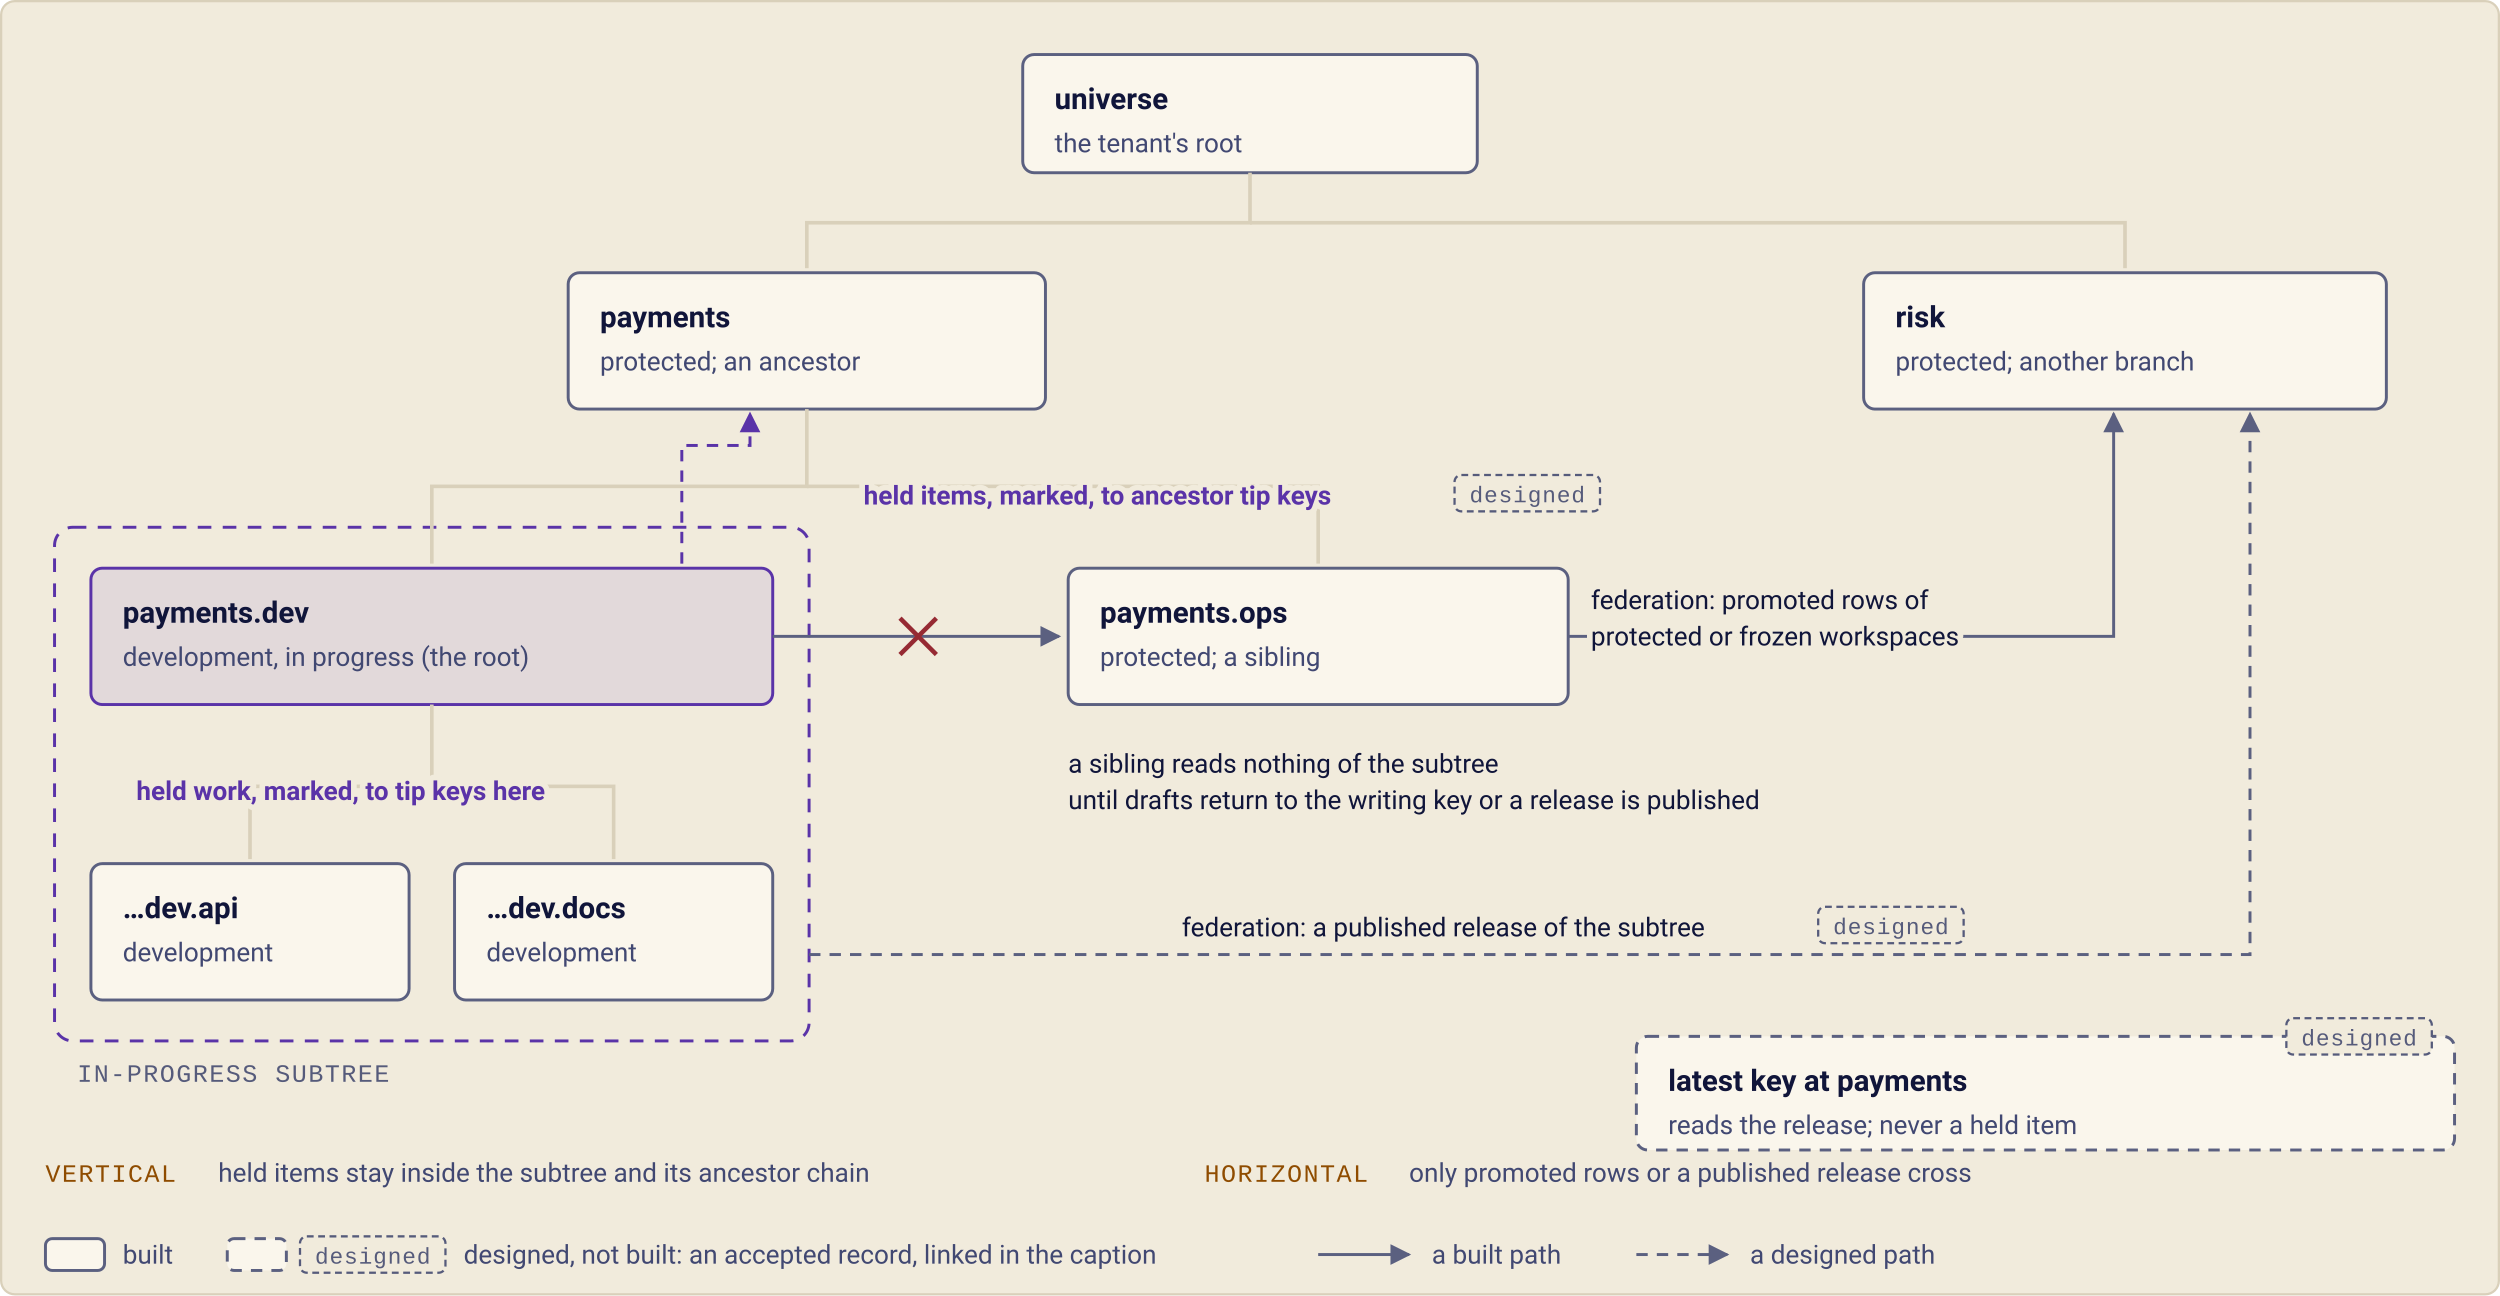
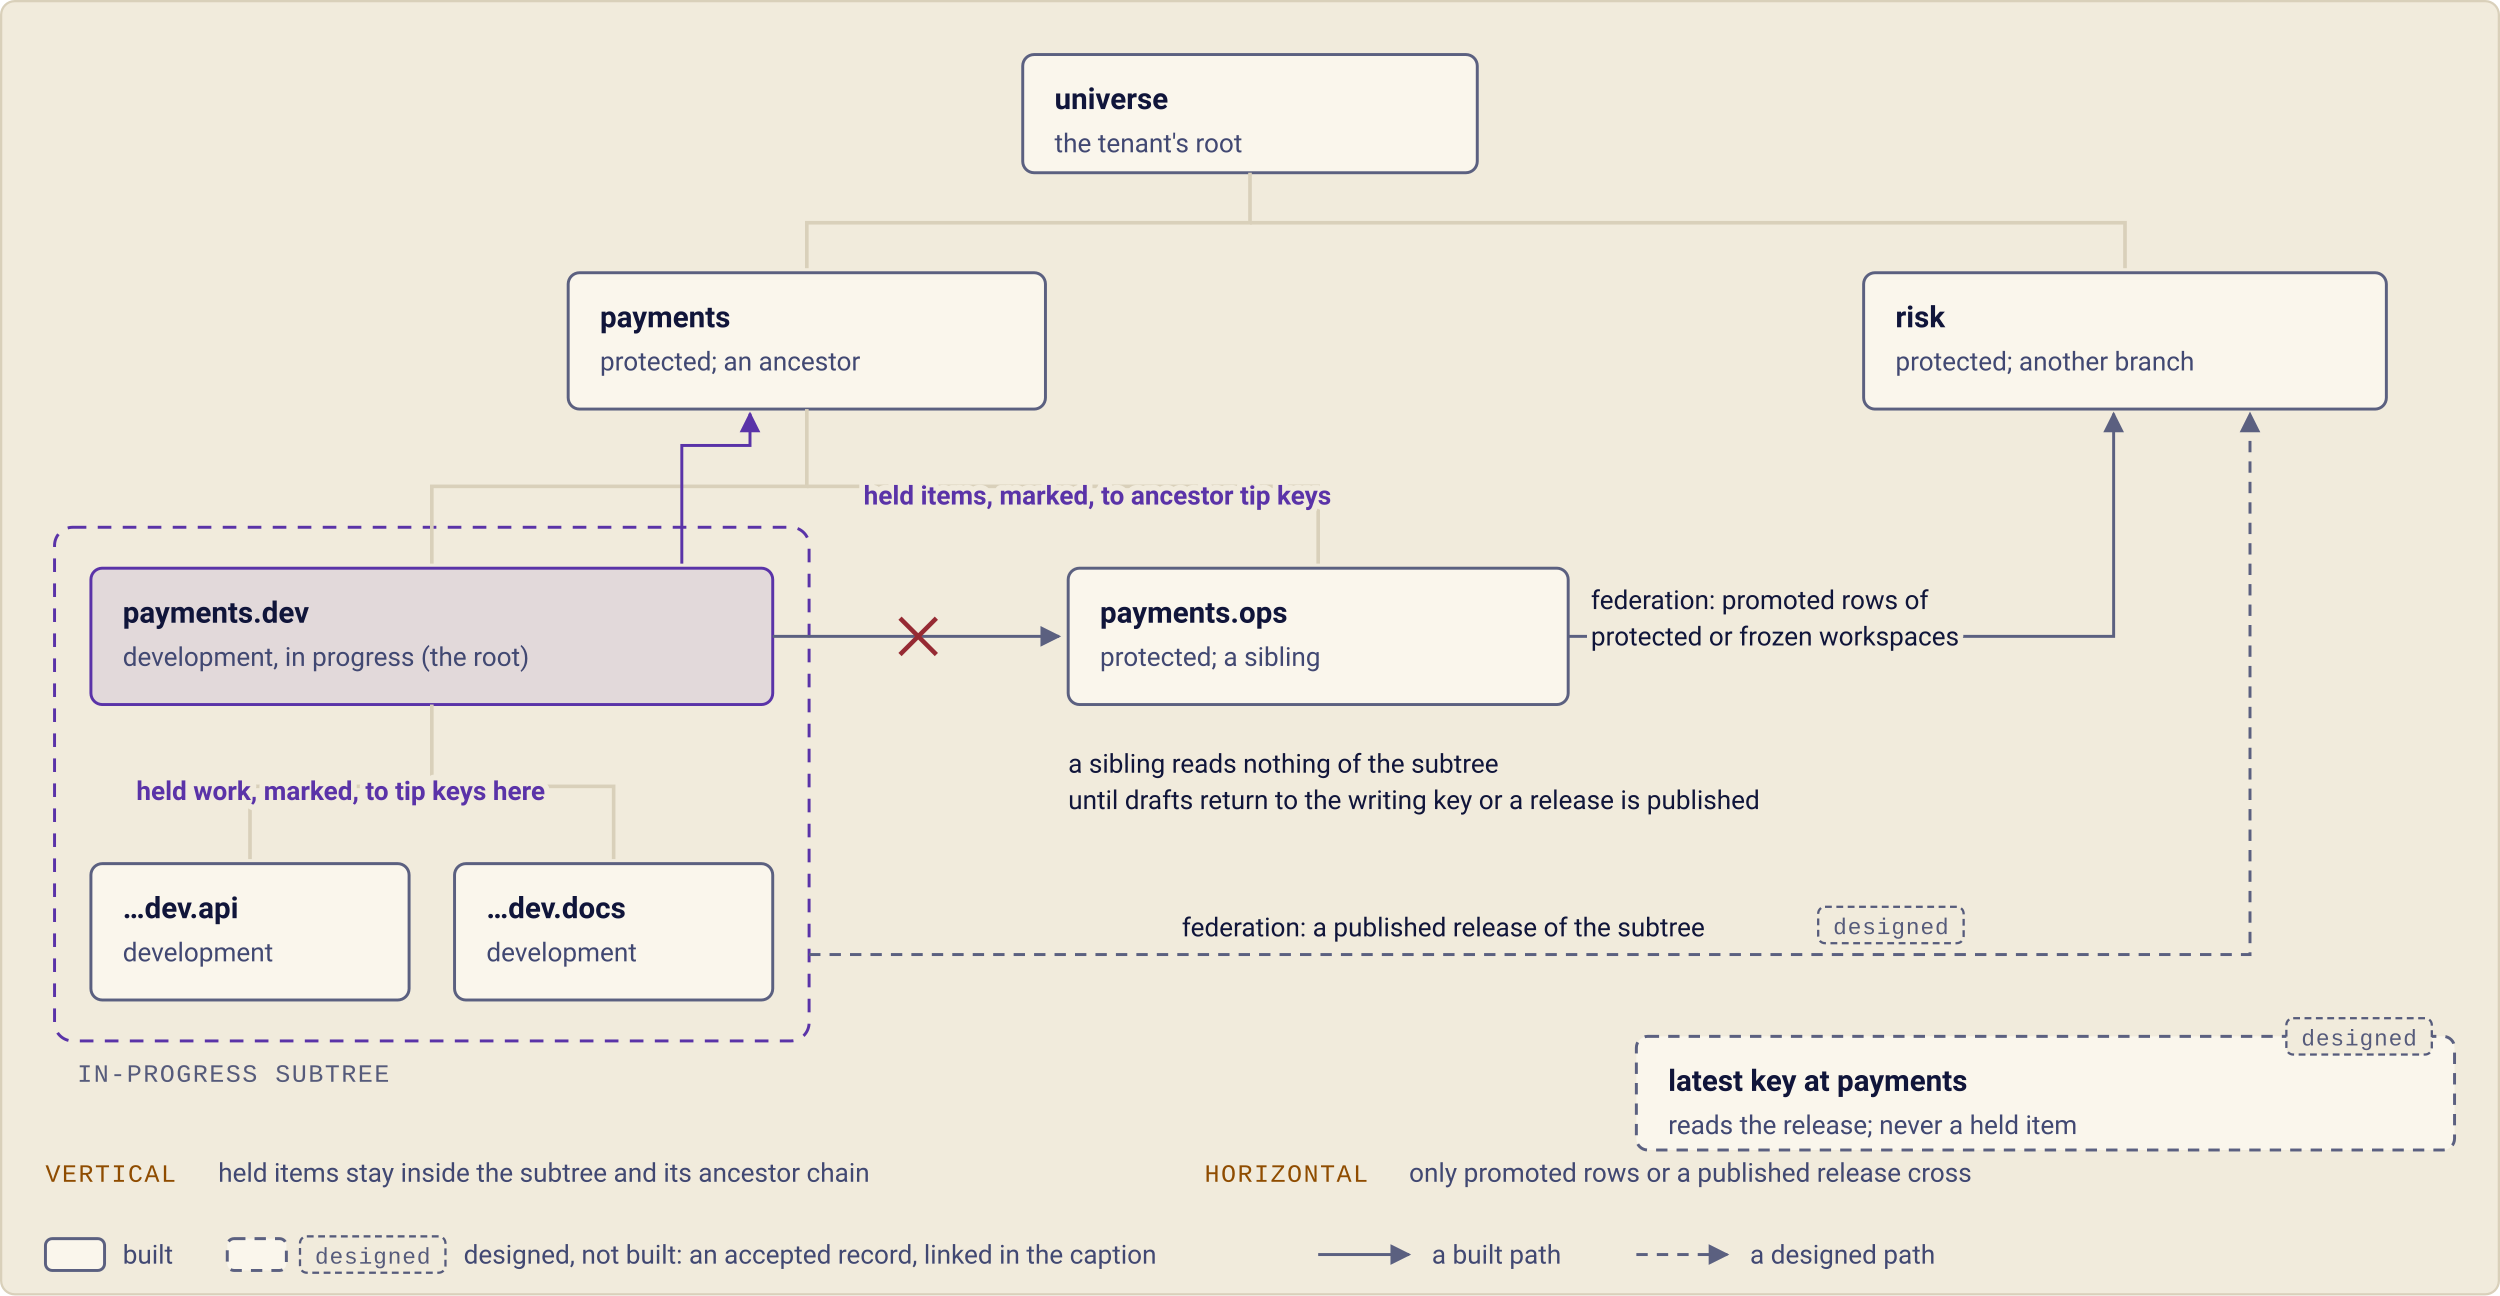
<svg xmlns="http://www.w3.org/2000/svg" width="1100" height="570" viewBox="0 0 1100 570" role="img" aria-labelledby="title desc">
  <style>
.plate{fill:#f1ebdc;stroke:#d9d0ba}
text{font-family:system-ui,-apple-system,"Segoe UI",Roboto,"Helvetica Neue",Arial,sans-serif}
.box{fill:#faf6ec;stroke:#5b6080;stroke-width:1.3}
.box.soft{fill:#e8e1cf}
.box.acc{fill:#8f4c001a;stroke:#8f4c00}
.box.ip{fill:#6a3fc41a;stroke:#5a33a8}
.box.plan{stroke-dasharray:5 4}
.zone{fill:none;stroke:#8f4c00;stroke-width:1.3;stroke-dasharray:6 5}
.zone.ip{stroke:#5a33a8}
.lane{fill:none;stroke:#d9d0ba;stroke-width:1}
.tree{fill:none;stroke:#d9d0ba;stroke-width:1.6}
.t{fill:#10153a;font-size:13px;font-weight:700}
.s{fill:#414872;font-size:11.5px}
.lanet{fill:#565b7b;font-size:11px;font-family:ui-monospace,SFMono-Regular,Menlo,Consolas,"Liberation Mono",monospace;letter-spacing:.06em}
.lanet.hi{fill:#8f4c00}
.e{fill:none;stroke:#5b6080;stroke-width:1.3}
.e.acc{stroke:#8f4c00}
.e.ip{stroke:#5a33a8}
.e.dash{stroke-dasharray:5 4}
.ah{fill:#5b6080}
.aha{fill:#8f4c00}
.ahi{fill:#5a33a8}
.el{fill:#10153a;font-size:11.5px;paint-order:stroke;stroke:#f1ebdc;stroke-width:5px;stroke-linejoin:round}
.acct{fill:#8f4c00;font-size:11.5px;font-weight:700;paint-order:stroke;stroke:#f1ebdc;stroke-width:5px;stroke-linejoin:round}
.ipt{fill:#5a33a8;font-size:11.5px;font-weight:700;paint-order:stroke;stroke:#f1ebdc;stroke-width:5px;stroke-linejoin:round}
.tag{fill:#f1ebdc;stroke:#565b7b;stroke-dasharray:3 2}
.tagt{fill:#565b7b;font-size:10px;font-family:ui-monospace,SFMono-Regular,Menlo,Consolas,"Liberation Mono",monospace;letter-spacing:.04em}
.reg{fill:#faf6ec;stroke:#5b6080;stroke-width:1.2}
.reg.outer{fill:#e8e1cf}
.reg.ip{fill:#6a3fc41a;stroke:#5a33a8;stroke-width:1.6}
.reg.plan{stroke-dasharray:5 4}
.reach{fill:none;stroke:#8f4c00;stroke-width:3}
.reach.b{stroke:#2f6690}
.reach.plan{stroke-dasharray:9 5}
.gh{fill:#f1ebdc;stroke:#10153a;stroke-width:1.6}
.gs{fill:#10153a;stroke:#10153a;stroke-width:1.6}
.gd{fill:#f1ebdc;stroke:#10153a;stroke-width:2.2;stroke-dasharray:4.5 2.4}
.gx{fill:none;stroke:#565b7b;stroke-width:1.4;stroke-dasharray:2 2}
.it{fill:#10153a;font-size:11.5px}
.it.dim{fill:#565b7b}
.icet{fill:#2f6690;font-size:11.5px;font-weight:700;paint-order:stroke;stroke:#f1ebdc;stroke-width:5px;stroke-linejoin:round}
.no{fill:none;stroke:#962a33;stroke-width:2}
</style>
  <defs>
    <marker id="a" viewBox="0 0 10 10" refX="9" refY="5" markerWidth="7" markerHeight="7" orient="auto-start-reverse">
      <path class="ah" d="M0 0 L10 5 L0 10 z" />
    </marker>
    <marker id="aa" viewBox="0 0 10 10" refX="9" refY="5" markerWidth="7" markerHeight="7" orient="auto-start-reverse">
      <path class="aha" d="M0 0 L10 5 L0 10 z" />
    </marker>
    <marker id="ai" viewBox="0 0 10 10" refX="9" refY="5" markerWidth="7" markerHeight="7" orient="auto-start-reverse">
      <path class="ahi" d="M0 0 L10 5 L0 10 z" />
    </marker>
  </defs>
  <rect class="plate" x="0.5" y="0.5" width="1099" height="569" rx="6" />
  <rect class="box" x="450" y="24" width="200" height="52" rx="5" />
  <text class="t" x="464" y="48">universe</text>
  <text class="s" x="464" y="67">the tenant's root</text>
  <rect class="box" x="250" y="120" width="210" height="60" rx="5" />
  <text class="t" x="264" y="144">payments</text>
  <text class="s" x="264" y="163">protected; an ancestor</text>
  <rect class="box" x="820" y="120" width="230" height="60" rx="5" />
  <text class="t" x="834" y="144">risk</text>
  <text class="s" x="834" y="163">protected; another branch</text>
  <rect class="box ip" x="40" y="250" width="300" height="60" rx="5" />
  <text class="t" x="54" y="274">payments.dev</text>
  <text class="s" x="54" y="293">development, in progress (the root)</text>
  <rect class="box" x="470" y="250" width="220" height="60" rx="5" />
  <text class="t" x="484" y="274">payments.ops</text>
  <text class="s" x="484" y="293">protected; a sibling</text>
  <rect class="box" x="40" y="380" width="140" height="60" rx="5" />
  <text class="t" x="54" y="404">…dev.api</text>
  <text class="s" x="54" y="423">development</text>
  <rect class="box" x="200" y="380" width="140" height="60" rx="5" />
  <text class="t" x="214" y="404">…dev.docs</text>
  <text class="s" x="214" y="423">development</text>
  <rect class="zone ip" x="24" y="232" width="332" height="226" rx="8" />
  <text class="lanet" x="34" y="476">IN-PROGRESS SUBTREE</text>
  <path class="tree" d="M550 76 V98 H355 V118" />
  <path class="tree" d="M550 98 H935 V118" />
  <path class="tree" d="M355 180 V214 H190 V248" />
  <path class="tree" d="M355 214 H580 V248" />
  <path class="tree" d="M190 310 V346 H110 V378" />
  <path class="tree" d="M190 346 H270 V378" />
  <text class="ipt" x="60" y="352">held work, marked, to tip keys here</text>
-   <path class="e ip dash" d="M300 248 V196 H330 V182" marker-end="url(#ai)" />
+   <path class="e ip" d="M300 248 V196 H330 V182" marker-end="url(#ai)" />
  <text class="ipt" x="380" y="222">held items, marked, to ancestor tip keys</text>
-   <rect class="tag" x="640" y="209" width="64" height="16" rx="3" />
-   <text class="tagt" x="672" y="221" text-anchor="middle">designed</text>
  <path class="e" d="M340 280 H466" marker-end="url(#a)" />
  <path class="no" d="M396 272 L412 288 M412 272 L396 288" />
  <text class="el" x="470" y="340">a sibling reads nothing of the subtree</text>
  <text class="el" x="470" y="356">until drafts return to the writing key or a release is published</text>
  <path class="e" d="M690 280 H930 V182" marker-end="url(#a)" />
  <text class="el" x="700" y="268">federation: promoted rows of</text>
  <text class="el" x="700" y="284">protected or frozen workspaces</text>
  <path class="e dash" d="M356 420 H990 V182" marker-end="url(#a)" />
  <text class="el" x="520" y="412">federation: a published release of the subtree</text>
  <rect class="tag" x="800" y="399" width="64" height="16" rx="3" />
  <text class="tagt" x="832" y="411" text-anchor="middle">designed</text>
  <rect class="box plan" x="720" y="456" width="360" height="50" rx="5" />
  <text class="t" x="734" y="480">latest key at payments</text>
  <text class="s" x="734" y="499">reads the release; never a held item</text>
  <rect class="tag" x="1006" y="448" width="64" height="16" rx="3" />
  <text class="tagt" x="1038" y="460" text-anchor="middle">designed</text>
  <text class="lanet hi" x="20" y="520">VERTICAL</text>
  <text class="s" x="96" y="520">held items stay inside the subtree and its ancestor chain</text>
  <text class="lanet hi" x="530" y="520">HORIZONTAL</text>
  <text class="s" x="620" y="520">only promoted rows or a published release cross</text>
  <path class="e" d="M580 552 H620" marker-end="url(#a)" />
  <text class="s" x="630" y="556">a built path</text>
  <path class="e dash" d="M720 552 H760" marker-end="url(#a)" />
  <text class="s" x="770" y="556">a designed path</text>
  <rect class="box" x="20" y="545" width="26" height="14" rx="3" />
  <text class="s" x="54" y="556">built</text>
  <rect class="box plan" x="100" y="545" width="26" height="14" rx="3" />
  <rect class="tag" x="132" y="544" width="64" height="16" rx="3" />
  <text class="tagt" x="164" y="556" text-anchor="middle">designed</text>
  <text class="s" x="204" y="556">designed, not built: an accepted record, linked in the caption</text>
</svg>
